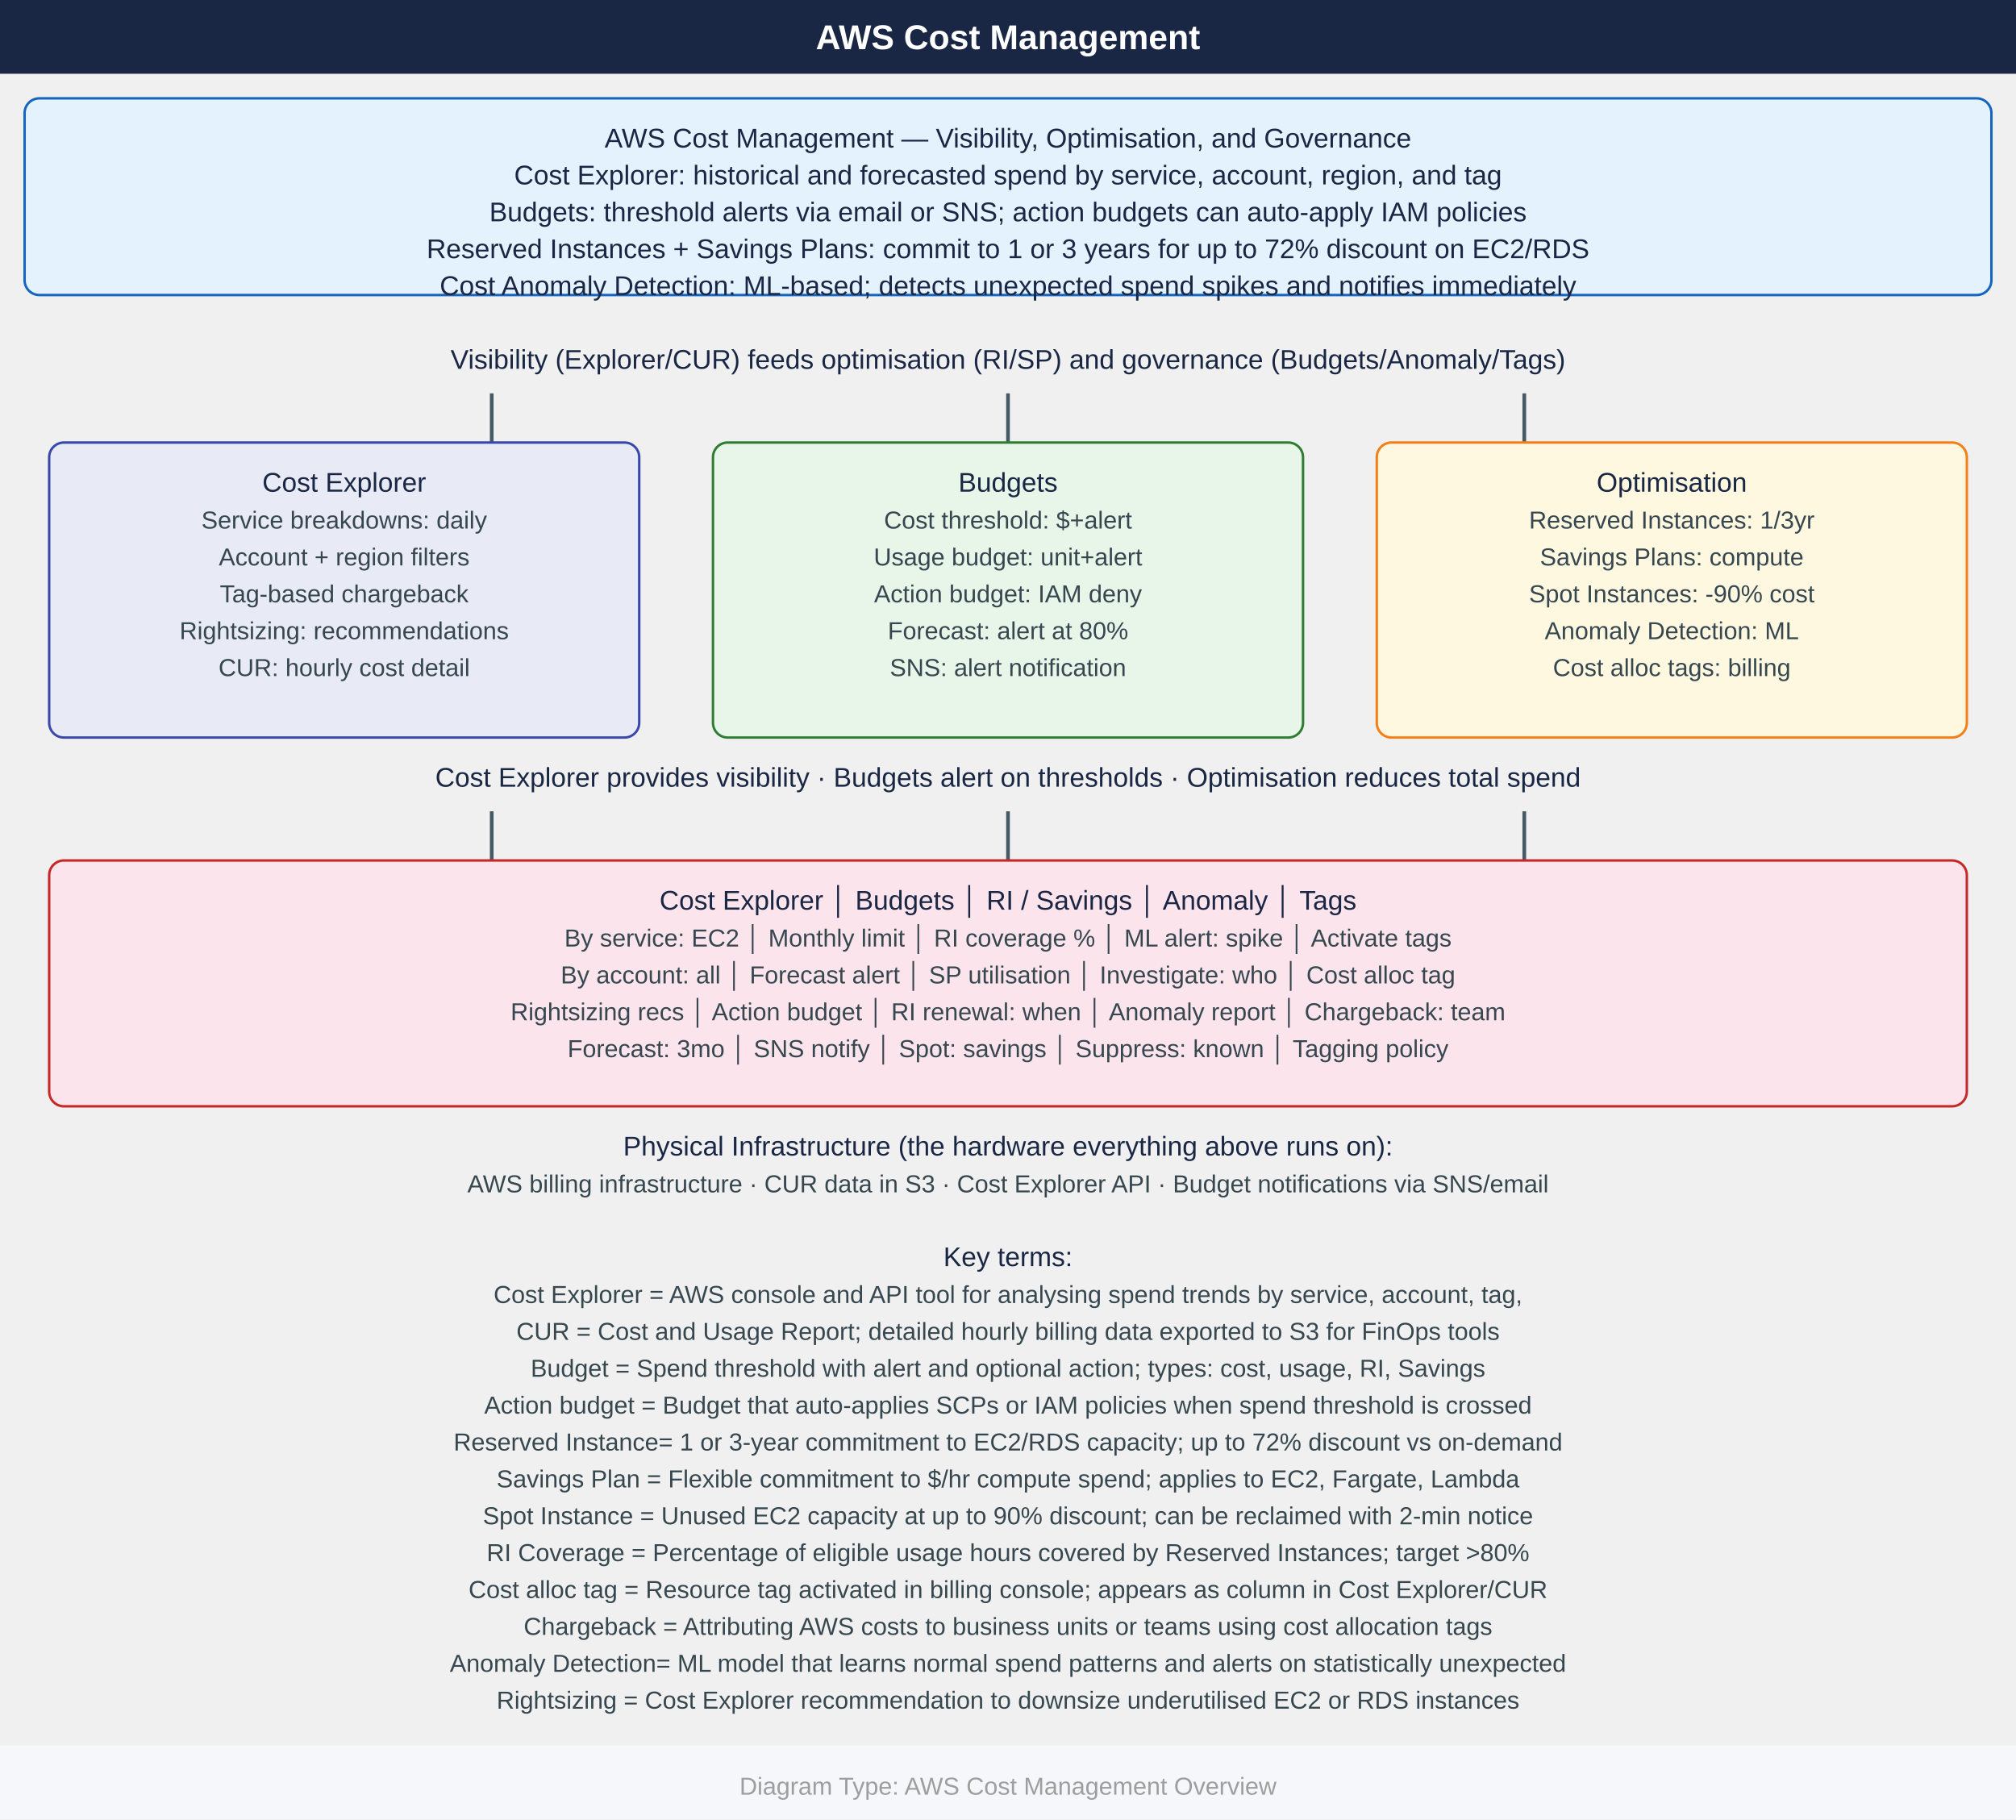
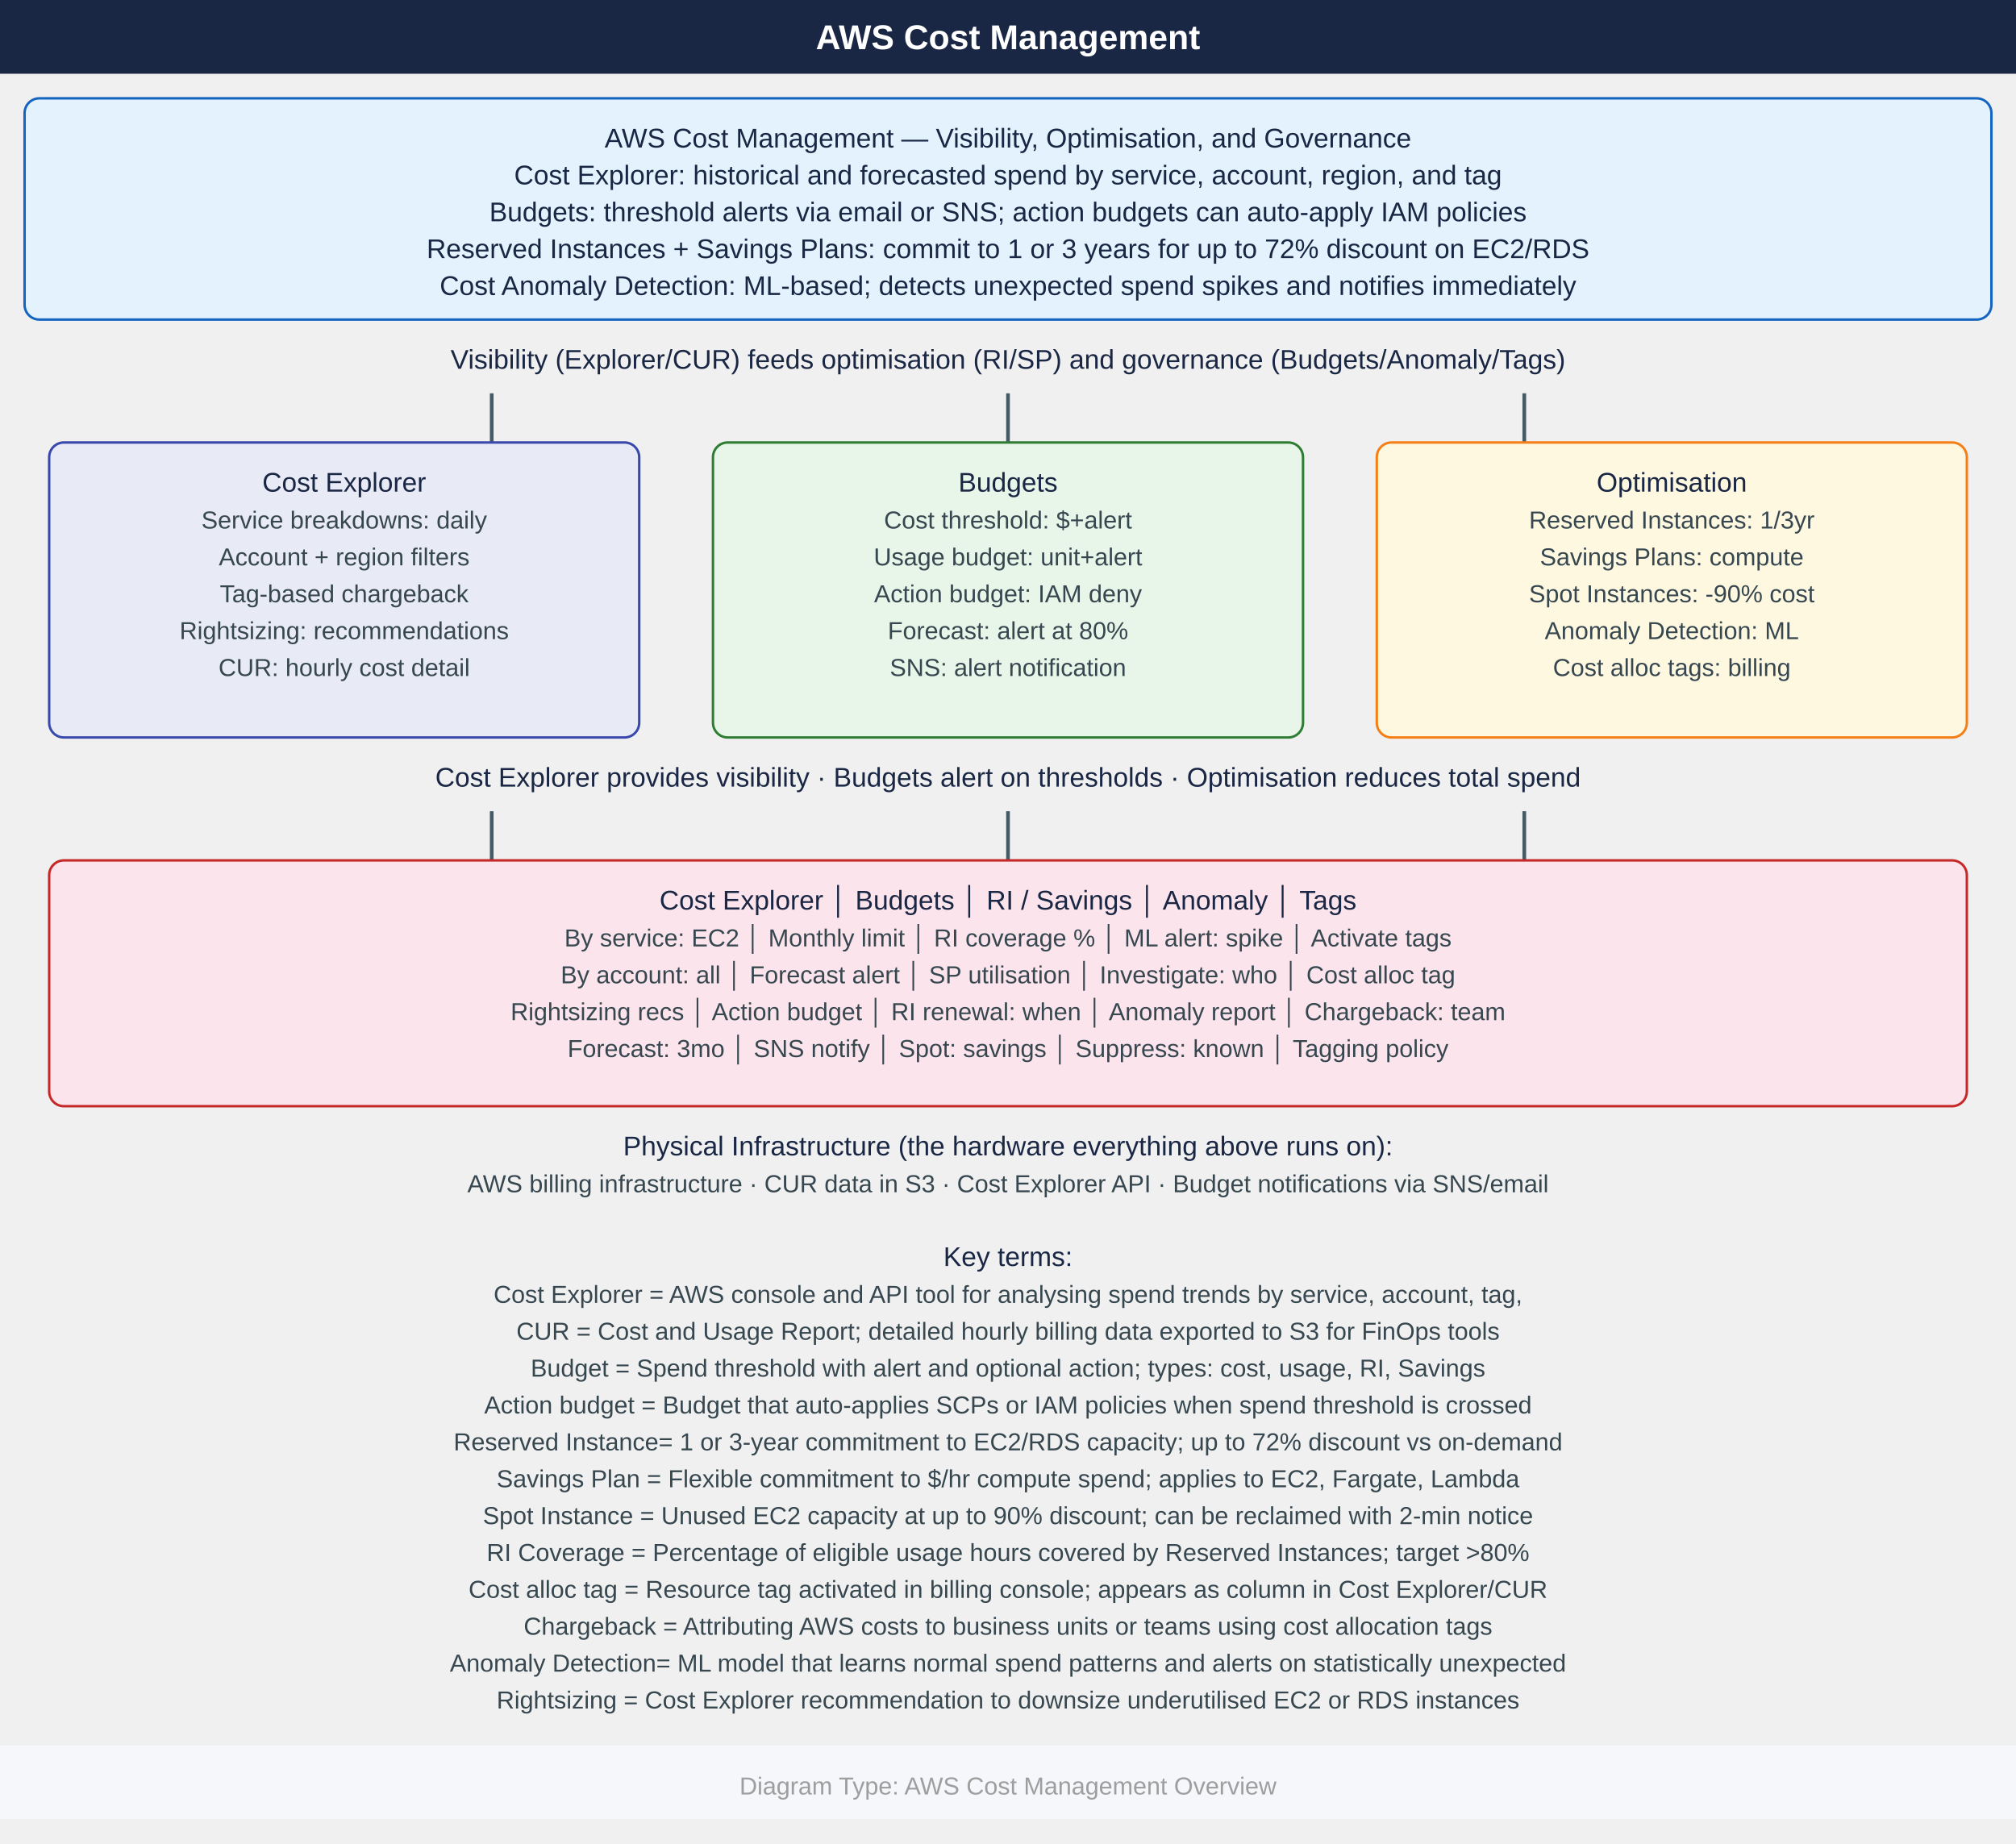
- <svg xmlns="http://www.w3.org/2000/svg" width="820" height="740" viewBox="0 0 820 740">
+ <svg xmlns="http://www.w3.org/2000/svg" width="820" height="750" viewBox="0 0 820 750">
  <defs>
    <marker id="arrowhead" markerWidth="10" markerHeight="7" refX="0" refY="3.5" orient="auto">
      <polygon points="0 0, 10 3.5, 0 7" fill="#455a64" />
    </marker>
  </defs>
  <rect x="0" y="0" width="820" height="30" fill="#1a2744" />
  <text x="410" y="20" font-family="Arial,Helvetica,sans-serif" font-size="14" font-weight="bold" fill="#ffffff" text-anchor="middle">AWS Cost Management</text>
-   <rect x="10" y="40" width="800" height="80" rx="6" fill="#e3f2fd" stroke="#1565c0" />
+   <rect x="10" y="40" width="800" height="90" rx="6" fill="#e3f2fd" stroke="#1565c0" />
  <text x="410" y="60" font-family="Arial,Helvetica,sans-serif" font-size="11" fill="#1a2744" text-anchor="middle">AWS Cost Management — Visibility, Optimisation, and Governance</text>
  <text x="410" y="75" font-family="Arial,Helvetica,sans-serif" font-size="11" fill="#1a2744" text-anchor="middle">Cost Explorer: historical and forecasted spend by service, account, region, and tag</text>
  <text x="410" y="90" font-family="Arial,Helvetica,sans-serif" font-size="11" fill="#1a2744" text-anchor="middle">Budgets: threshold alerts via email or SNS; action budgets can auto-apply IAM policies</text>
  <text x="410" y="105" font-family="Arial,Helvetica,sans-serif" font-size="11" fill="#1a2744" text-anchor="middle">Reserved Instances + Savings Plans: commit to 1 or 3 years for up to 72% discount on EC2/RDS</text>
  <text x="410" y="120" font-family="Arial,Helvetica,sans-serif" font-size="11" fill="#1a2744" text-anchor="middle">Cost Anomaly Detection: ML-based; detects unexpected spend spikes and notifies immediately</text>
  <text x="410" y="150" font-family="Arial,Helvetica,sans-serif" font-size="11" fill="#1a2744" text-anchor="middle">Visibility (Explorer/CUR) feeds optimisation (RI/SP) and governance (Budgets/Anomaly/Tags)</text>
  <line x1="200" y1="160" x2="200" y2="180" stroke="#455a64" stroke-width="1.5" marker-end="url(#arrowhead)" />
  <line x1="410" y1="160" x2="410" y2="180" stroke="#455a64" stroke-width="1.5" marker-end="url(#arrowhead)" />
  <line x1="620" y1="160" x2="620" y2="180" stroke="#455a64" stroke-width="1.5" marker-end="url(#arrowhead)" />
  <rect x="20" y="180" width="240" height="120" rx="6" fill="#e8eaf6" stroke="#3949ab" />
  <text x="140" y="200" font-family="Arial,Helvetica,sans-serif" font-size="11" fill="#1a2744" text-anchor="middle">Cost Explorer</text>
  <text x="140" y="215" font-family="Arial,Helvetica,sans-serif" font-size="10" fill="#37474f" text-anchor="middle">Service breakdowns: daily</text>
  <text x="140" y="230" font-family="Arial,Helvetica,sans-serif" font-size="10" fill="#37474f" text-anchor="middle">Account + region filters</text>
  <text x="140" y="245" font-family="Arial,Helvetica,sans-serif" font-size="10" fill="#37474f" text-anchor="middle">Tag-based chargeback</text>
  <text x="140" y="260" font-family="Arial,Helvetica,sans-serif" font-size="10" fill="#37474f" text-anchor="middle">Rightsizing: recommendations</text>
  <text x="140" y="275" font-family="Arial,Helvetica,sans-serif" font-size="10" fill="#37474f" text-anchor="middle">CUR: hourly cost detail</text>
  <rect x="290" y="180" width="240" height="120" rx="6" fill="#e8f5e9" stroke="#2e7d32" />
  <text x="410" y="200" font-family="Arial,Helvetica,sans-serif" font-size="11" fill="#1a2744" text-anchor="middle">Budgets</text>
  <text x="410" y="215" font-family="Arial,Helvetica,sans-serif" font-size="10" fill="#37474f" text-anchor="middle">Cost threshold: $+alert</text>
  <text x="410" y="230" font-family="Arial,Helvetica,sans-serif" font-size="10" fill="#37474f" text-anchor="middle">Usage budget: unit+alert</text>
  <text x="410" y="245" font-family="Arial,Helvetica,sans-serif" font-size="10" fill="#37474f" text-anchor="middle">Action budget: IAM deny</text>
  <text x="410" y="260" font-family="Arial,Helvetica,sans-serif" font-size="10" fill="#37474f" text-anchor="middle">Forecast: alert at 80%</text>
  <text x="410" y="275" font-family="Arial,Helvetica,sans-serif" font-size="10" fill="#37474f" text-anchor="middle">SNS: alert notification</text>
  <rect x="560" y="180" width="240" height="120" rx="6" fill="#fff8e1" stroke="#f57f17" />
  <text x="680" y="200" font-family="Arial,Helvetica,sans-serif" font-size="11" fill="#1a2744" text-anchor="middle">Optimisation</text>
  <text x="680" y="215" font-family="Arial,Helvetica,sans-serif" font-size="10" fill="#37474f" text-anchor="middle">Reserved Instances: 1/3yr</text>
  <text x="680" y="230" font-family="Arial,Helvetica,sans-serif" font-size="10" fill="#37474f" text-anchor="middle">Savings Plans: compute</text>
  <text x="680" y="245" font-family="Arial,Helvetica,sans-serif" font-size="10" fill="#37474f" text-anchor="middle">Spot Instances: -90% cost</text>
  <text x="680" y="260" font-family="Arial,Helvetica,sans-serif" font-size="10" fill="#37474f" text-anchor="middle">Anomaly Detection: ML</text>
  <text x="680" y="275" font-family="Arial,Helvetica,sans-serif" font-size="10" fill="#37474f" text-anchor="middle">Cost alloc tags: billing</text>
  <text x="410" y="320" font-family="Arial,Helvetica,sans-serif" font-size="11" fill="#1a2744" text-anchor="middle">Cost Explorer provides visibility · Budgets alert on thresholds · Optimisation reduces total spend</text>
  <line x1="200" y1="330" x2="200" y2="350" stroke="#455a64" stroke-width="1.5" marker-end="url(#arrowhead)" />
  <line x1="410" y1="330" x2="410" y2="350" stroke="#455a64" stroke-width="1.5" marker-end="url(#arrowhead)" />
  <line x1="620" y1="330" x2="620" y2="350" stroke="#455a64" stroke-width="1.5" marker-end="url(#arrowhead)" />
  <rect x="20" y="350" width="780" height="100" rx="6" fill="#fce4ec" stroke="#c62828" />
  <text x="410" y="370" font-family="Arial,Helvetica,sans-serif" font-size="11" fill="#1a2744" text-anchor="middle">Cost Explorer   │     Budgets      │    RI / Savings   │     Anomaly      │       Tags</text>
  <text x="410" y="385" font-family="Arial,Helvetica,sans-serif" font-size="10" fill="#37474f" text-anchor="middle">By service: EC2  │  Monthly limit   │   RI coverage %   │ ML alert: spike  │  Activate tags</text>
  <text x="410" y="400" font-family="Arial,Helvetica,sans-serif" font-size="10" fill="#37474f" text-anchor="middle">By account: all  │  Forecast alert  │   SP utilisation  │ Investigate: who │  Cost alloc tag</text>
  <text x="410" y="415" font-family="Arial,Helvetica,sans-serif" font-size="10" fill="#37474f" text-anchor="middle">Rightsizing recs │  Action budget   │  RI renewal: when │  Anomaly report  │ Chargeback: team</text>
  <text x="410" y="430" font-family="Arial,Helvetica,sans-serif" font-size="10" fill="#37474f" text-anchor="middle">Forecast: 3mo   │    SNS notify    │   Spot: savings   │ Suppress: known  │  Tagging policy</text>
  <text x="410" y="470" font-family="Arial,Helvetica,sans-serif" font-size="11" fill="#1a2744" text-anchor="middle">Physical Infrastructure (the hardware everything above runs on):</text>
  <text x="410" y="485" font-family="Arial,Helvetica,sans-serif" font-size="10" fill="#37474f" text-anchor="middle">AWS billing infrastructure · CUR data in S3 · Cost Explorer API · Budget notifications via SNS/email</text>
  <text x="410" y="515" font-family="Arial,Helvetica,sans-serif" font-size="11" fill="#1a2744" text-anchor="middle">Key terms:</text>
  <text x="410" y="530" font-family="Arial,Helvetica,sans-serif" font-size="10" fill="#37474f" text-anchor="middle">Cost Explorer   = AWS console and API tool for analysing spend trends by service, account, tag,</text>
  <text x="410" y="545" font-family="Arial,Helvetica,sans-serif" font-size="10" fill="#37474f" text-anchor="middle">CUR             = Cost and Usage Report; detailed hourly billing data exported to S3 for FinOps tools</text>
  <text x="410" y="560" font-family="Arial,Helvetica,sans-serif" font-size="10" fill="#37474f" text-anchor="middle">Budget          = Spend threshold with alert and optional action; types: cost, usage, RI, Savings</text>
  <text x="410" y="575" font-family="Arial,Helvetica,sans-serif" font-size="10" fill="#37474f" text-anchor="middle">Action budget   = Budget that auto-applies SCPs or IAM policies when spend threshold is crossed</text>
  <text x="410" y="590" font-family="Arial,Helvetica,sans-serif" font-size="10" fill="#37474f" text-anchor="middle">Reserved Instance= 1 or 3-year commitment to EC2/RDS capacity; up to 72% discount vs on-demand</text>
  <text x="410" y="605" font-family="Arial,Helvetica,sans-serif" font-size="10" fill="#37474f" text-anchor="middle">Savings Plan    = Flexible commitment to $/hr compute spend; applies to EC2, Fargate, Lambda</text>
  <text x="410" y="620" font-family="Arial,Helvetica,sans-serif" font-size="10" fill="#37474f" text-anchor="middle">Spot Instance   = Unused EC2 capacity at up to 90% discount; can be reclaimed with 2-min notice</text>
  <text x="410" y="635" font-family="Arial,Helvetica,sans-serif" font-size="10" fill="#37474f" text-anchor="middle">RI Coverage     = Percentage of eligible usage hours covered by Reserved Instances; target &gt;80%</text>
  <text x="410" y="650" font-family="Arial,Helvetica,sans-serif" font-size="10" fill="#37474f" text-anchor="middle">Cost alloc tag  = Resource tag activated in billing console; appears as column in Cost Explorer/CUR</text>
  <text x="410" y="665" font-family="Arial,Helvetica,sans-serif" font-size="10" fill="#37474f" text-anchor="middle">Chargeback      = Attributing AWS costs to business units or teams using cost allocation tags</text>
  <text x="410" y="680" font-family="Arial,Helvetica,sans-serif" font-size="10" fill="#37474f" text-anchor="middle">Anomaly Detection= ML model that learns normal spend patterns and alerts on statistically unexpected</text>
  <text x="410" y="695" font-family="Arial,Helvetica,sans-serif" font-size="10" fill="#37474f" text-anchor="middle">Rightsizing     = Cost Explorer recommendation to downsize underutilised EC2 or RDS instances</text>
  <rect x="0" y="710" width="820" height="30" fill="#f5f7fa" />
  <text x="410" y="730" font-family="Arial,Helvetica,sans-serif" font-size="10" fill="#9e9e9e" text-anchor="middle">Diagram Type: AWS Cost Management Overview</text>
</svg>
